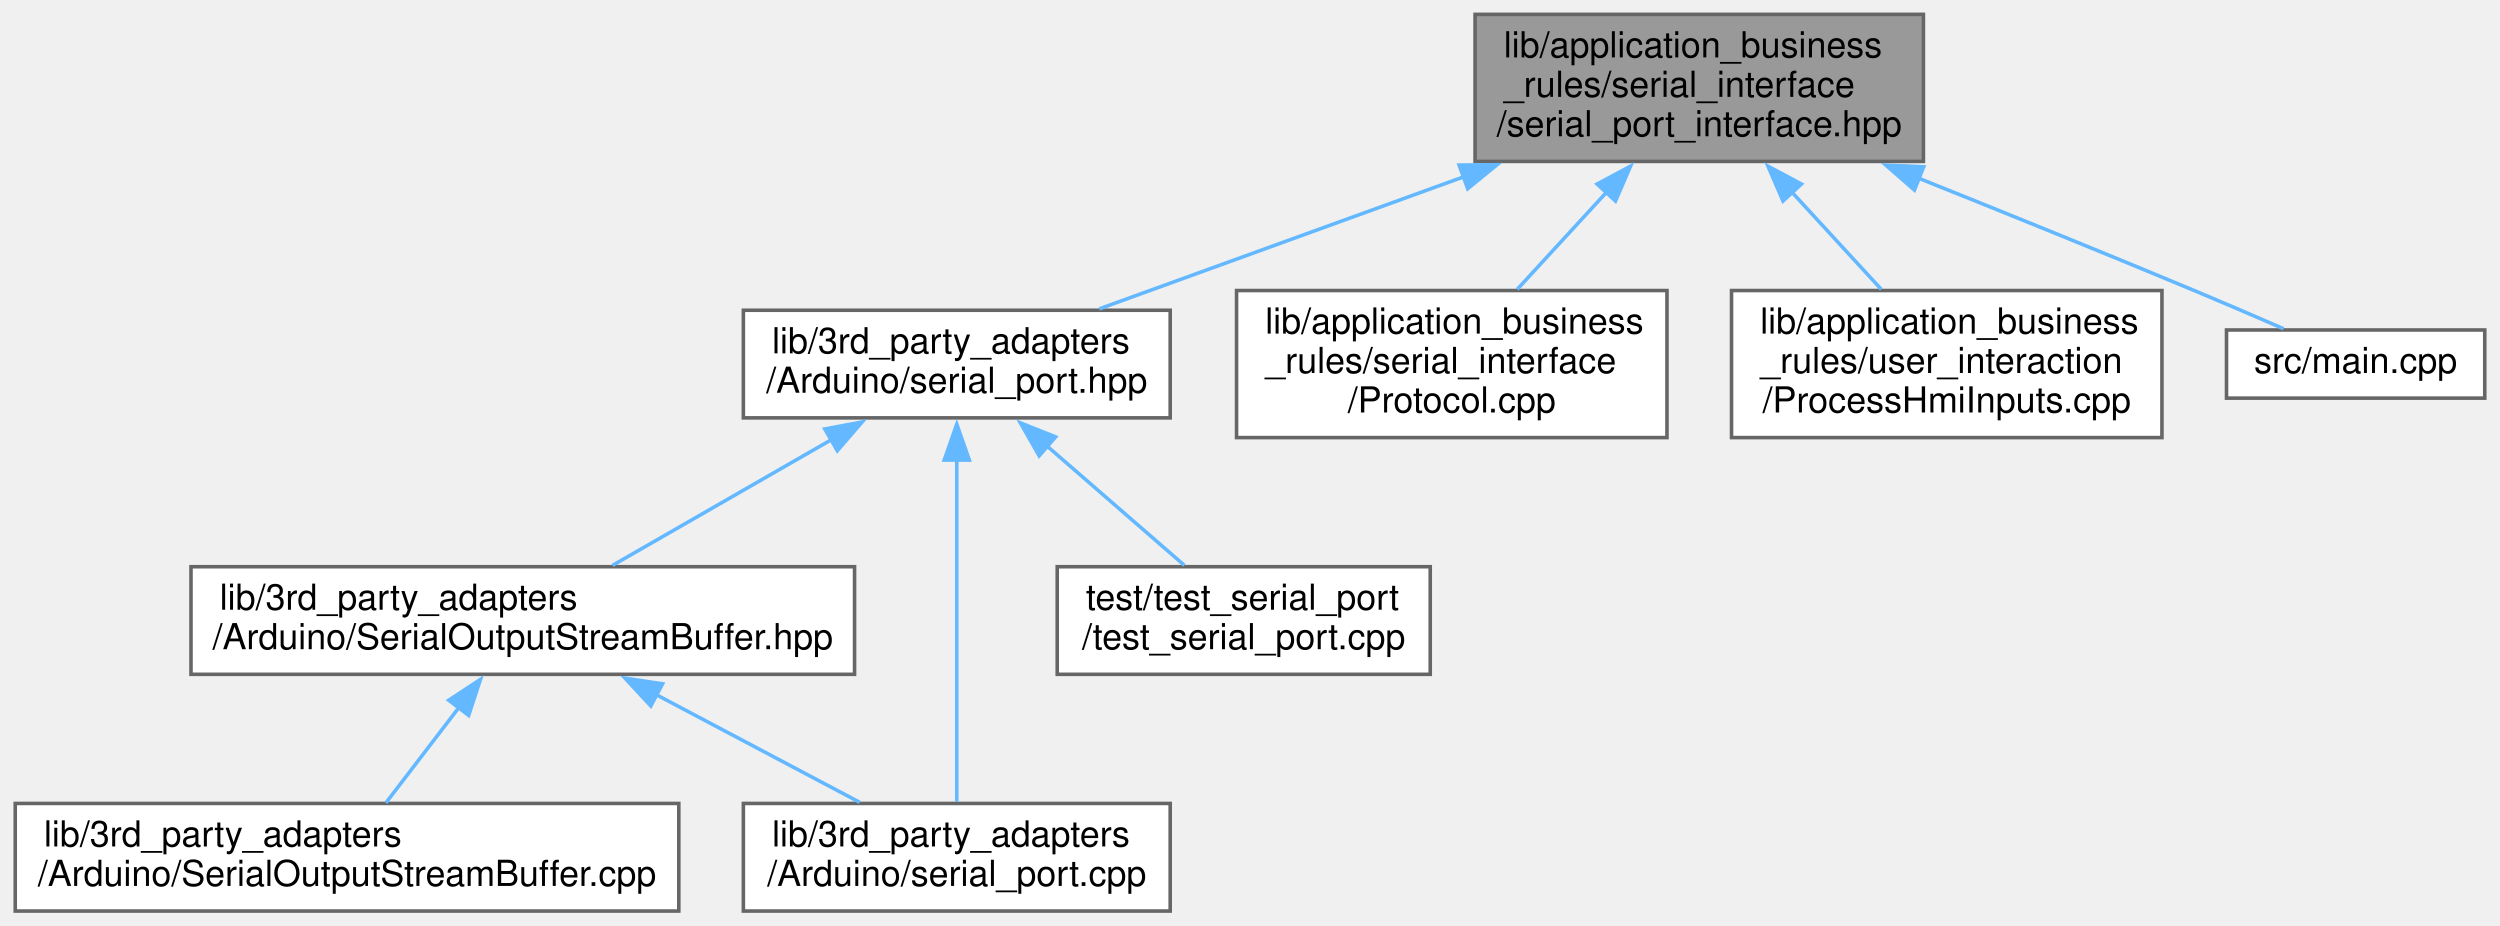
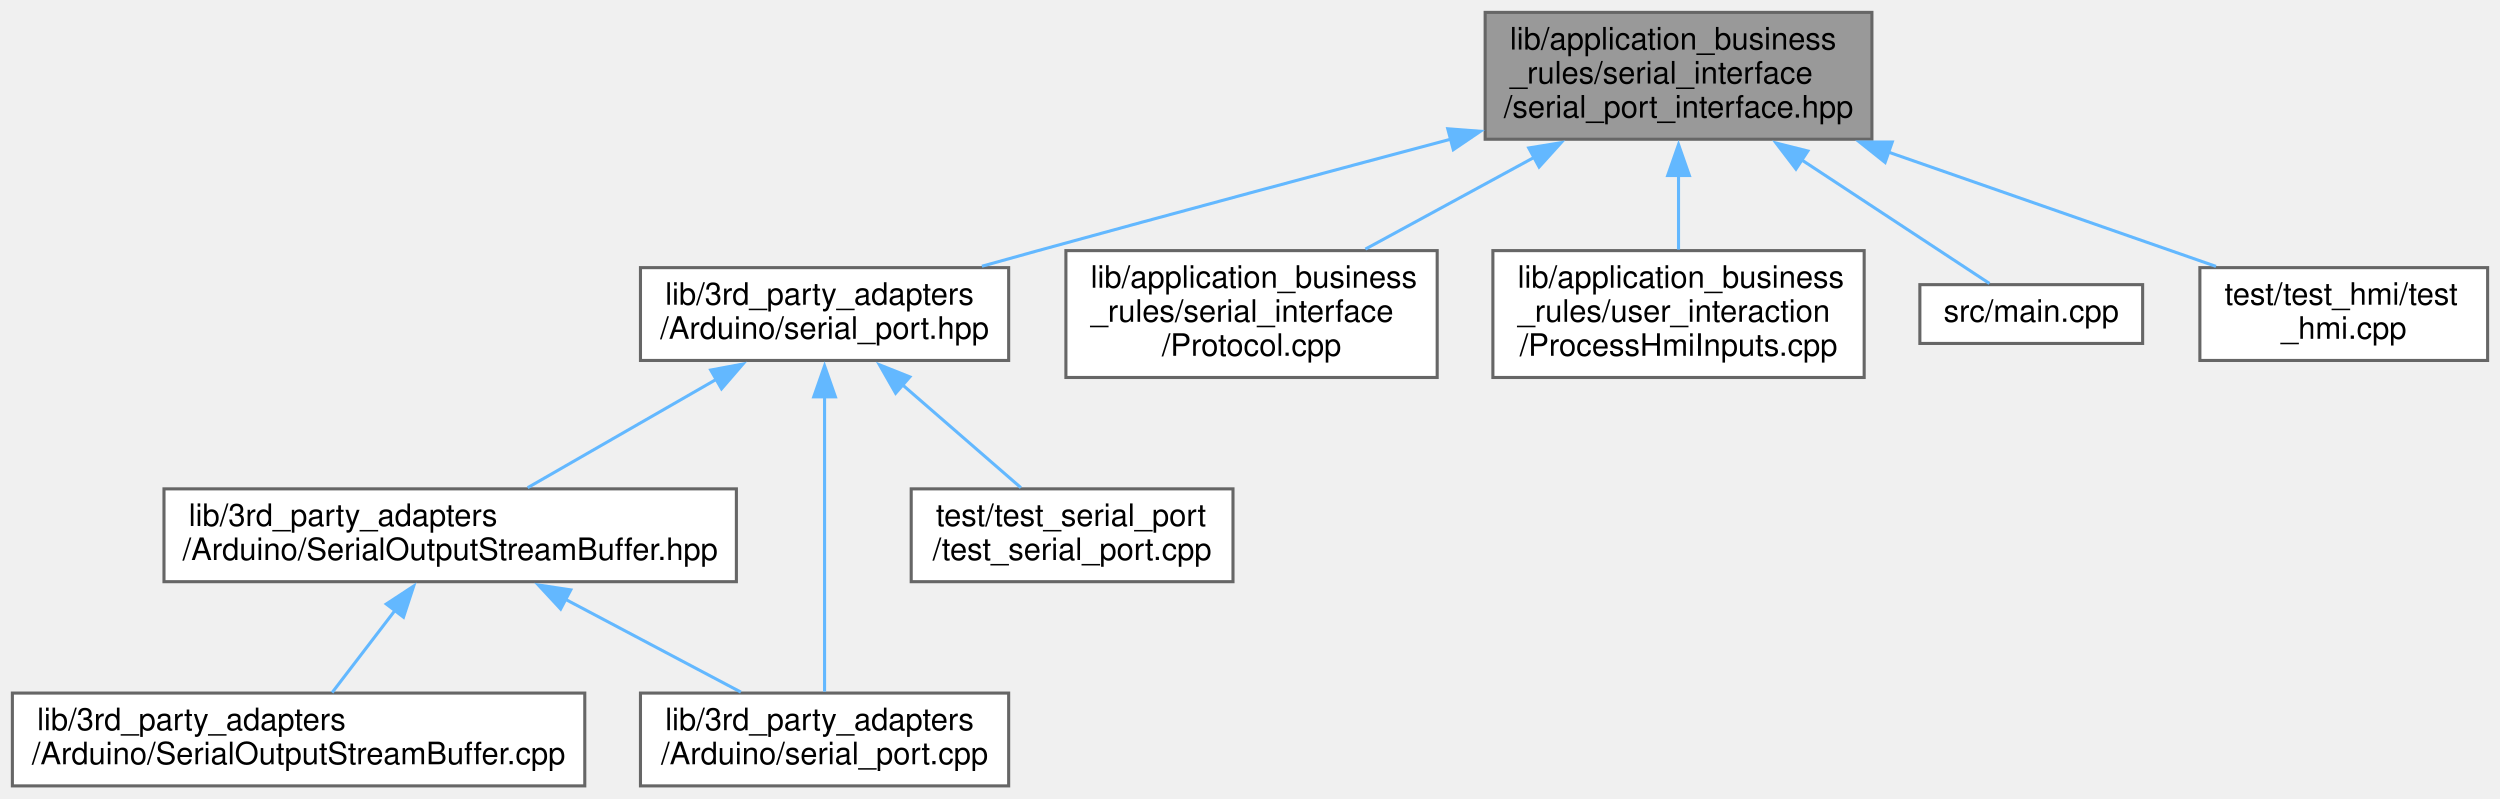
- <svg xmlns="http://www.w3.org/2000/svg" xmlns:xlink="http://www.w3.org/1999/xlink" width="697pt" height="258pt" viewBox="0.00 0.00 696.50 258.00">
+ <svg xmlns="http://www.w3.org/2000/svg" xmlns:xlink="http://www.w3.org/1999/xlink" width="808pt" height="258pt" viewBox="0.00 0.00 808.00 258.00">
  <g id="graph0" class="graph" transform="scale(1 1) rotate(0) translate(4 254)">
    <g id="node1" class="node">
      <g id="a_node1">
        <a xlink:title=" ">
-           <polygon fill="#999999" stroke="#666666" points="532,-250 407,-250 407,-209 532,-209 532,-250" />
-           <text text-anchor="start" x="415" y="-238" font-family="Helvetica,sans-Serif" font-size="10.00">lib/application_business</text>
-           <text text-anchor="start" x="415" y="-227" font-family="Helvetica,sans-Serif" font-size="10.00">_rules/serial_interface</text>
-           <text text-anchor="middle" x="469.5" y="-216" font-family="Helvetica,sans-Serif" font-size="10.00">/serial_port_interface.hpp</text>
+           <polygon fill="#999999" stroke="#666666" points="601,-250 476,-250 476,-209 601,-209 601,-250" />
+           <text text-anchor="start" x="484" y="-238" font-family="Helvetica,sans-Serif" font-size="10.00">lib/application_business</text>
+           <text text-anchor="start" x="484" y="-227" font-family="Helvetica,sans-Serif" font-size="10.00">_rules/serial_interface</text>
+           <text text-anchor="middle" x="538.5" y="-216" font-family="Helvetica,sans-Serif" font-size="10.00">/serial_port_interface.hpp</text>
        </a>
      </g>
    </g>
    <g id="node2" class="node">
      <g id="a_node2">
        <a xlink:href="serial__port_8hpp.xhtml" target="_top" xlink:title="This is a Proxy header.">
          <polygon fill="white" stroke="#666666" points="322,-167.5 203,-167.5 203,-137.5 322,-137.5 322,-167.5" />
          <text text-anchor="start" x="211" y="-155.5" font-family="Helvetica,sans-Serif" font-size="10.00">lib/3rd_party_adapters</text>
          <text text-anchor="middle" x="262.5" y="-144.5" font-family="Helvetica,sans-Serif" font-size="10.00">/Arduino/serial_port.hpp</text>
        </a>
      </g>
    </g>
    <g id="edge1" class="edge">
-       <path fill="none" stroke="#63b8ff" d="M403.96,-204.75C370.55,-192.65 331.02,-178.33 302.25,-167.9" />
-       <polygon fill="#63b8ff" stroke="#63b8ff" points="402.55,-207.97 413.15,-208.08 404.94,-201.39 402.55,-207.97" />
+       <path fill="none" stroke="#63b8ff" d="M465.05,-209.06C425.45,-198.52 375.77,-185.19 331.5,-173 325.62,-171.38 319.46,-169.67 313.35,-167.95" />
+       <polygon fill="#63b8ff" stroke="#63b8ff" points="463.91,-212.38 474.48,-211.57 465.71,-205.62 463.91,-212.38" />
    </g>
    <g id="node7" class="node">
      <g id="a_node7">
        <a xlink:href="Protocol_8cpp.xhtml" target="_top" xlink:title=" ">
          <polygon fill="white" stroke="#666666" points="460.5,-173 340.5,-173 340.5,-132 460.5,-132 460.5,-173" />
          <text text-anchor="start" x="348.5" y="-161" font-family="Helvetica,sans-Serif" font-size="10.00">lib/application_business</text>
          <text text-anchor="start" x="348.5" y="-150" font-family="Helvetica,sans-Serif" font-size="10.00">_rules/serial_interface</text>
          <text text-anchor="middle" x="400.5" y="-139" font-family="Helvetica,sans-Serif" font-size="10.00">/Protocol.cpp</text>
        </a>
      </g>
    </g>
    <g id="edge7" class="edge">
-       <path fill="none" stroke="#63b8ff" d="M443.7,-200.46C435.4,-191.44 426.39,-181.64 418.75,-173.33" />
-       <polygon fill="#63b8ff" stroke="#63b8ff" points="441,-202.69 450.35,-207.68 446.15,-197.95 441,-202.69" />
+       <path fill="none" stroke="#63b8ff" d="M492.22,-203.35C474.33,-193.63 454.16,-182.66 437.29,-173.49" />
+       <polygon fill="#63b8ff" stroke="#63b8ff" points="490.09,-206.18 500.55,-207.88 493.44,-200.03 490.09,-206.18" />
    </g>
    <g id="node8" class="node">
      <g id="a_node8">
        <a xlink:href="ProcessHmiInputs_8cpp.xhtml" target="_top" xlink:title=" ">
          <polygon fill="white" stroke="#666666" points="598.5,-173 478.5,-173 478.5,-132 598.5,-132 598.5,-173" />
          <text text-anchor="start" x="486.5" y="-161" font-family="Helvetica,sans-Serif" font-size="10.00">lib/application_business</text>
          <text text-anchor="start" x="486.5" y="-150" font-family="Helvetica,sans-Serif" font-size="10.00">_rules/user_interaction</text>
          <text text-anchor="middle" x="538.5" y="-139" font-family="Helvetica,sans-Serif" font-size="10.00">/ProcessHmiInputs.cpp</text>
        </a>
      </g>
    </g>
    <g id="edge8" class="edge">
-       <path fill="none" stroke="#63b8ff" d="M495.3,-200.46C503.6,-191.44 512.61,-181.64 520.25,-173.33" />
-       <polygon fill="#63b8ff" stroke="#63b8ff" points="492.85,-197.95 488.65,-207.68 498,-202.69 492.85,-197.95" />
+       <path fill="none" stroke="#63b8ff" d="M538.5,-197.36C538.5,-189.24 538.5,-180.7 538.5,-173.33" />
+       <polygon fill="#63b8ff" stroke="#63b8ff" points="535,-197.28 538.5,-207.28 542,-197.28 535,-197.28" />
    </g>
    <g id="node9" class="node">
      <g id="a_node9">
        <a xlink:href="main_8cpp.xhtml" target="_top" xlink:title=" ">
          <polygon fill="white" stroke="#666666" points="688.5,-162 616.5,-162 616.5,-143 688.5,-143 688.5,-162" />
          <text text-anchor="middle" x="652.5" y="-150" font-family="Helvetica,sans-Serif" font-size="10.00">src/main.cpp</text>
        </a>
      </g>
    </g>
    <g id="edge9" class="edge">
-       <path fill="none" stroke="#63b8ff" d="M530.51,-204.37C554.56,-194.75 582.38,-183.49 607.5,-173 615.67,-169.59 624.63,-165.73 632.39,-162.35" />
-       <polygon fill="#63b8ff" stroke="#63b8ff" points="529.5,-201 521.51,-207.96 532.09,-207.5 529.5,-201" />
+       <path fill="none" stroke="#63b8ff" d="M578.19,-202.39C599.37,-188.45 624.08,-172.2 639,-162.38" />
+       <polygon fill="#63b8ff" stroke="#63b8ff" points="576.45,-199.35 570.02,-207.77 580.29,-205.19 576.45,-199.35" />
+     </g>
+     <g id="node10" class="node">
+       <g id="a_node10">
+         <a xlink:href="test__hmi_8cpp.xhtml" target="_top" xlink:title=" ">
+           <polygon fill="white" stroke="#666666" points="800,-167.5 707,-167.5 707,-137.5 800,-137.5 800,-167.5" />
+           <text text-anchor="start" x="715" y="-155.5" font-family="Helvetica,sans-Serif" font-size="10.00">test/test_hmi/test</text>
+           <text text-anchor="middle" x="753.5" y="-144.5" font-family="Helvetica,sans-Serif" font-size="10.00">_hmi.cpp</text>
+         </a>
+       </g>
+     </g>
+     <g id="edge10" class="edge">
+       <path fill="none" stroke="#63b8ff" d="M606.12,-204.91C640.91,-192.77 682.2,-178.37 712.21,-167.9" />
+       <polygon fill="#63b8ff" stroke="#63b8ff" points="605.27,-201.5 596.98,-208.1 607.58,-208.11 605.27,-201.5" />
    </g>
    <g id="node3" class="node">
      <g id="a_node3">
        <a xlink:href="SerialOutputStreamBuffer_8hpp.xhtml" target="_top" xlink:title=" ">
          <polygon fill="white" stroke="#666666" points="234,-96 49,-96 49,-66 234,-66 234,-96" />
          <text text-anchor="start" x="57" y="-84" font-family="Helvetica,sans-Serif" font-size="10.00">lib/3rd_party_adapters</text>
          <text text-anchor="middle" x="141.5" y="-73" font-family="Helvetica,sans-Serif" font-size="10.00">/Arduino/SerialOutputStreamBuffer.hpp</text>
        </a>
      </g>
    </g>
    <g id="edge2" class="edge">
      <path fill="none" stroke="#63b8ff" d="M227.67,-131.49C208.13,-120.27 184.22,-106.54 166.54,-96.38" />
      <polygon fill="#63b8ff" stroke="#63b8ff" points="225.7,-134.4 236.12,-136.35 229.19,-128.33 225.7,-134.4" />
    </g>
    <g id="node5" class="node">
      <g id="a_node5">
        <a xlink:href="serial__port_8cpp.xhtml" target="_top" xlink:title=" ">
          <polygon fill="white" stroke="#666666" points="322,-30 203,-30 203,0 322,0 322,-30" />
          <text text-anchor="start" x="211" y="-18" font-family="Helvetica,sans-Serif" font-size="10.00">lib/3rd_party_adapters</text>
          <text text-anchor="middle" x="262.5" y="-7" font-family="Helvetica,sans-Serif" font-size="10.00">/Arduino/serial_port.cpp</text>
        </a>
      </g>
    </g>
    <g id="edge5" class="edge">
      <path fill="none" stroke="#63b8ff" d="M262.5,-125.91C262.5,-97.67 262.5,-53.21 262.5,-30.46" />
      <polygon fill="#63b8ff" stroke="#63b8ff" points="259,-125.74 262.5,-135.74 266,-125.74 259,-125.74" />
    </g>
    <g id="node6" class="node">
      <g id="a_node6">
        <a xlink:href="test__serial__port_8cpp.xhtml" target="_top" xlink:title=" ">
          <polygon fill="white" stroke="#666666" points="394.5,-96 290.5,-96 290.5,-66 394.5,-66 394.5,-96" />
          <text text-anchor="start" x="298.5" y="-84" font-family="Helvetica,sans-Serif" font-size="10.00">test/test_serial_port</text>
          <text text-anchor="middle" x="342.5" y="-73" font-family="Helvetica,sans-Serif" font-size="10.00">/test_serial_port.cpp</text>
        </a>
      </g>
    </g>
    <g id="edge6" class="edge">
      <path fill="none" stroke="#63b8ff" d="M287.69,-129.62C300.17,-118.77 314.9,-105.98 325.95,-96.38" />
      <polygon fill="#63b8ff" stroke="#63b8ff" points="285.47,-126.91 280.22,-136.11 290.06,-132.19 285.47,-126.91" />
    </g>
    <g id="node4" class="node">
      <g id="a_node4">
        <a xlink:href="SerialOutputStreamBuffer_8cpp.xhtml" target="_top" xlink:title=" ">
          <polygon fill="white" stroke="#666666" points="185,-30 0,-30 0,0 185,0 185,-30" />
          <text text-anchor="start" x="8" y="-18" font-family="Helvetica,sans-Serif" font-size="10.00">lib/3rd_party_adapters</text>
          <text text-anchor="middle" x="92.5" y="-7" font-family="Helvetica,sans-Serif" font-size="10.00">/Arduino/SerialOutputStreamBuffer.cpp</text>
        </a>
      </g>
    </g>
    <g id="edge3" class="edge">
      <path fill="none" stroke="#63b8ff" d="M123.64,-56.68C116.84,-47.79 109.3,-37.95 103.34,-30.16" />
      <polygon fill="#63b8ff" stroke="#63b8ff" points="120.85,-58.78 129.71,-64.59 126.41,-54.53 120.85,-58.78" />
    </g>
    <g id="edge4" class="edge">
      <path fill="none" stroke="#63b8ff" d="M178.71,-60.32C197.03,-50.63 218.72,-39.16 235.44,-30.31" />
      <polygon fill="#63b8ff" stroke="#63b8ff" points="177.2,-57.16 169.99,-64.93 180.47,-63.35 177.2,-57.16" />
    </g>
  </g>
</svg>
